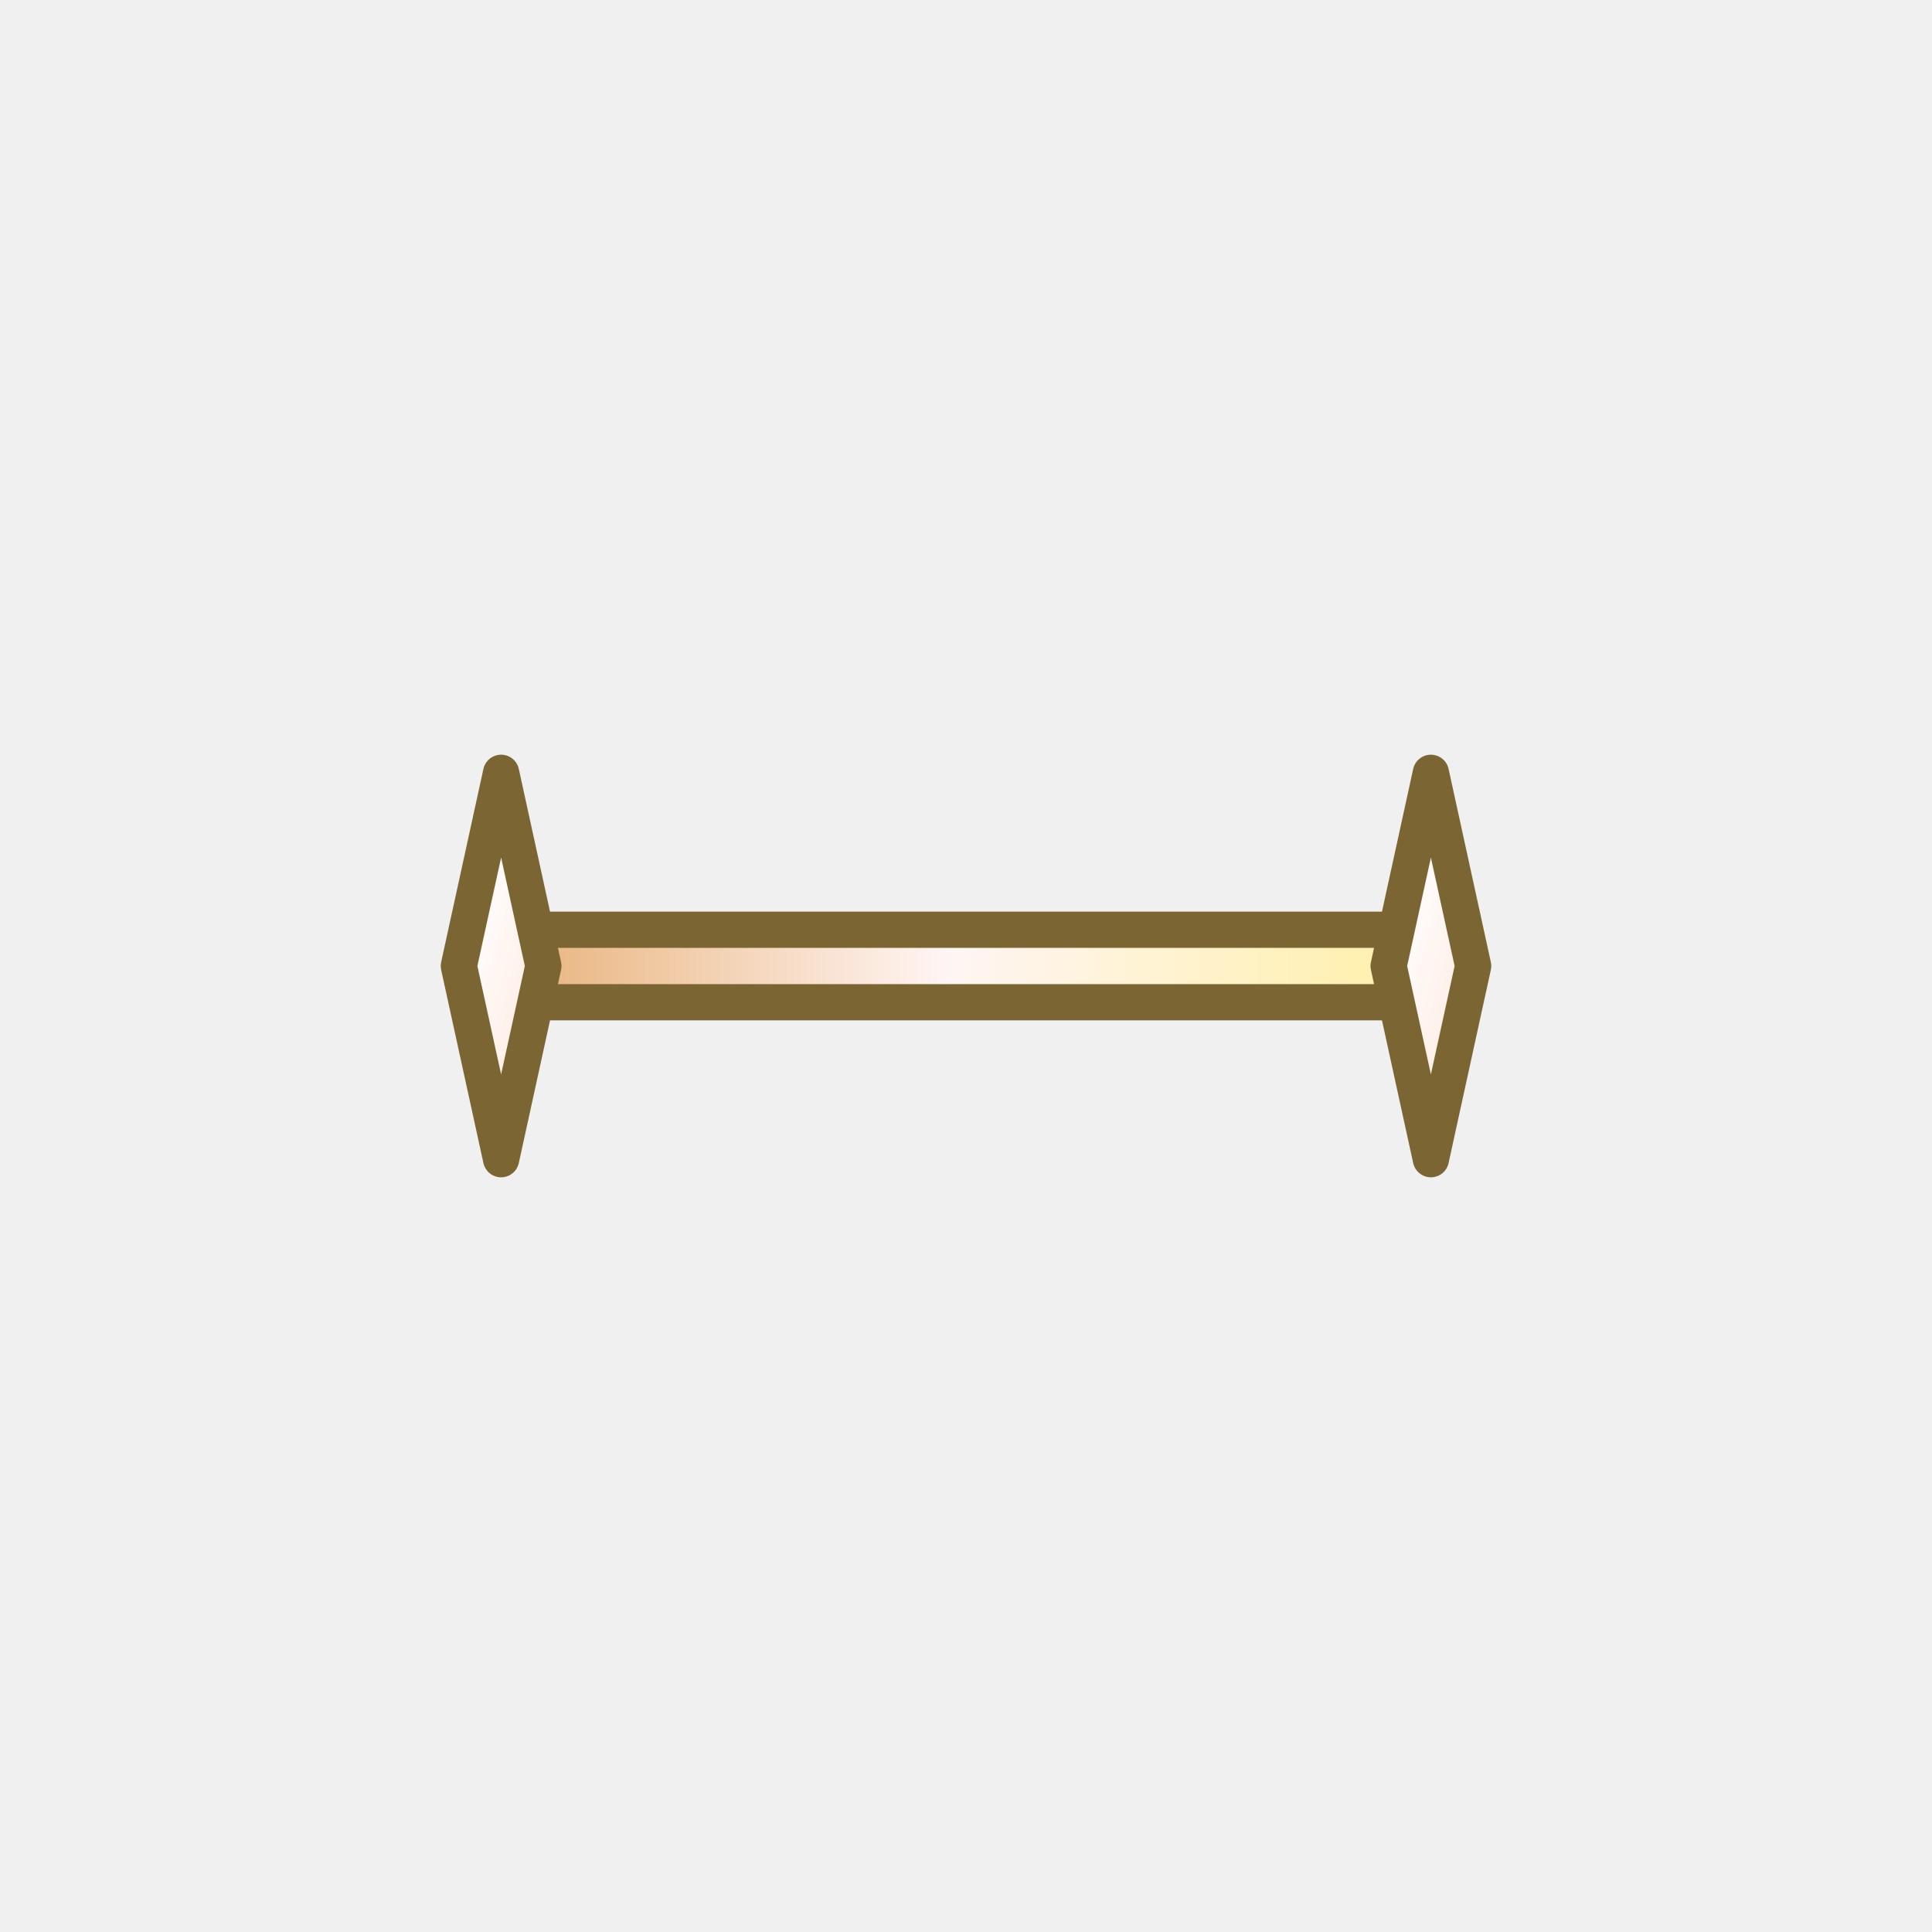
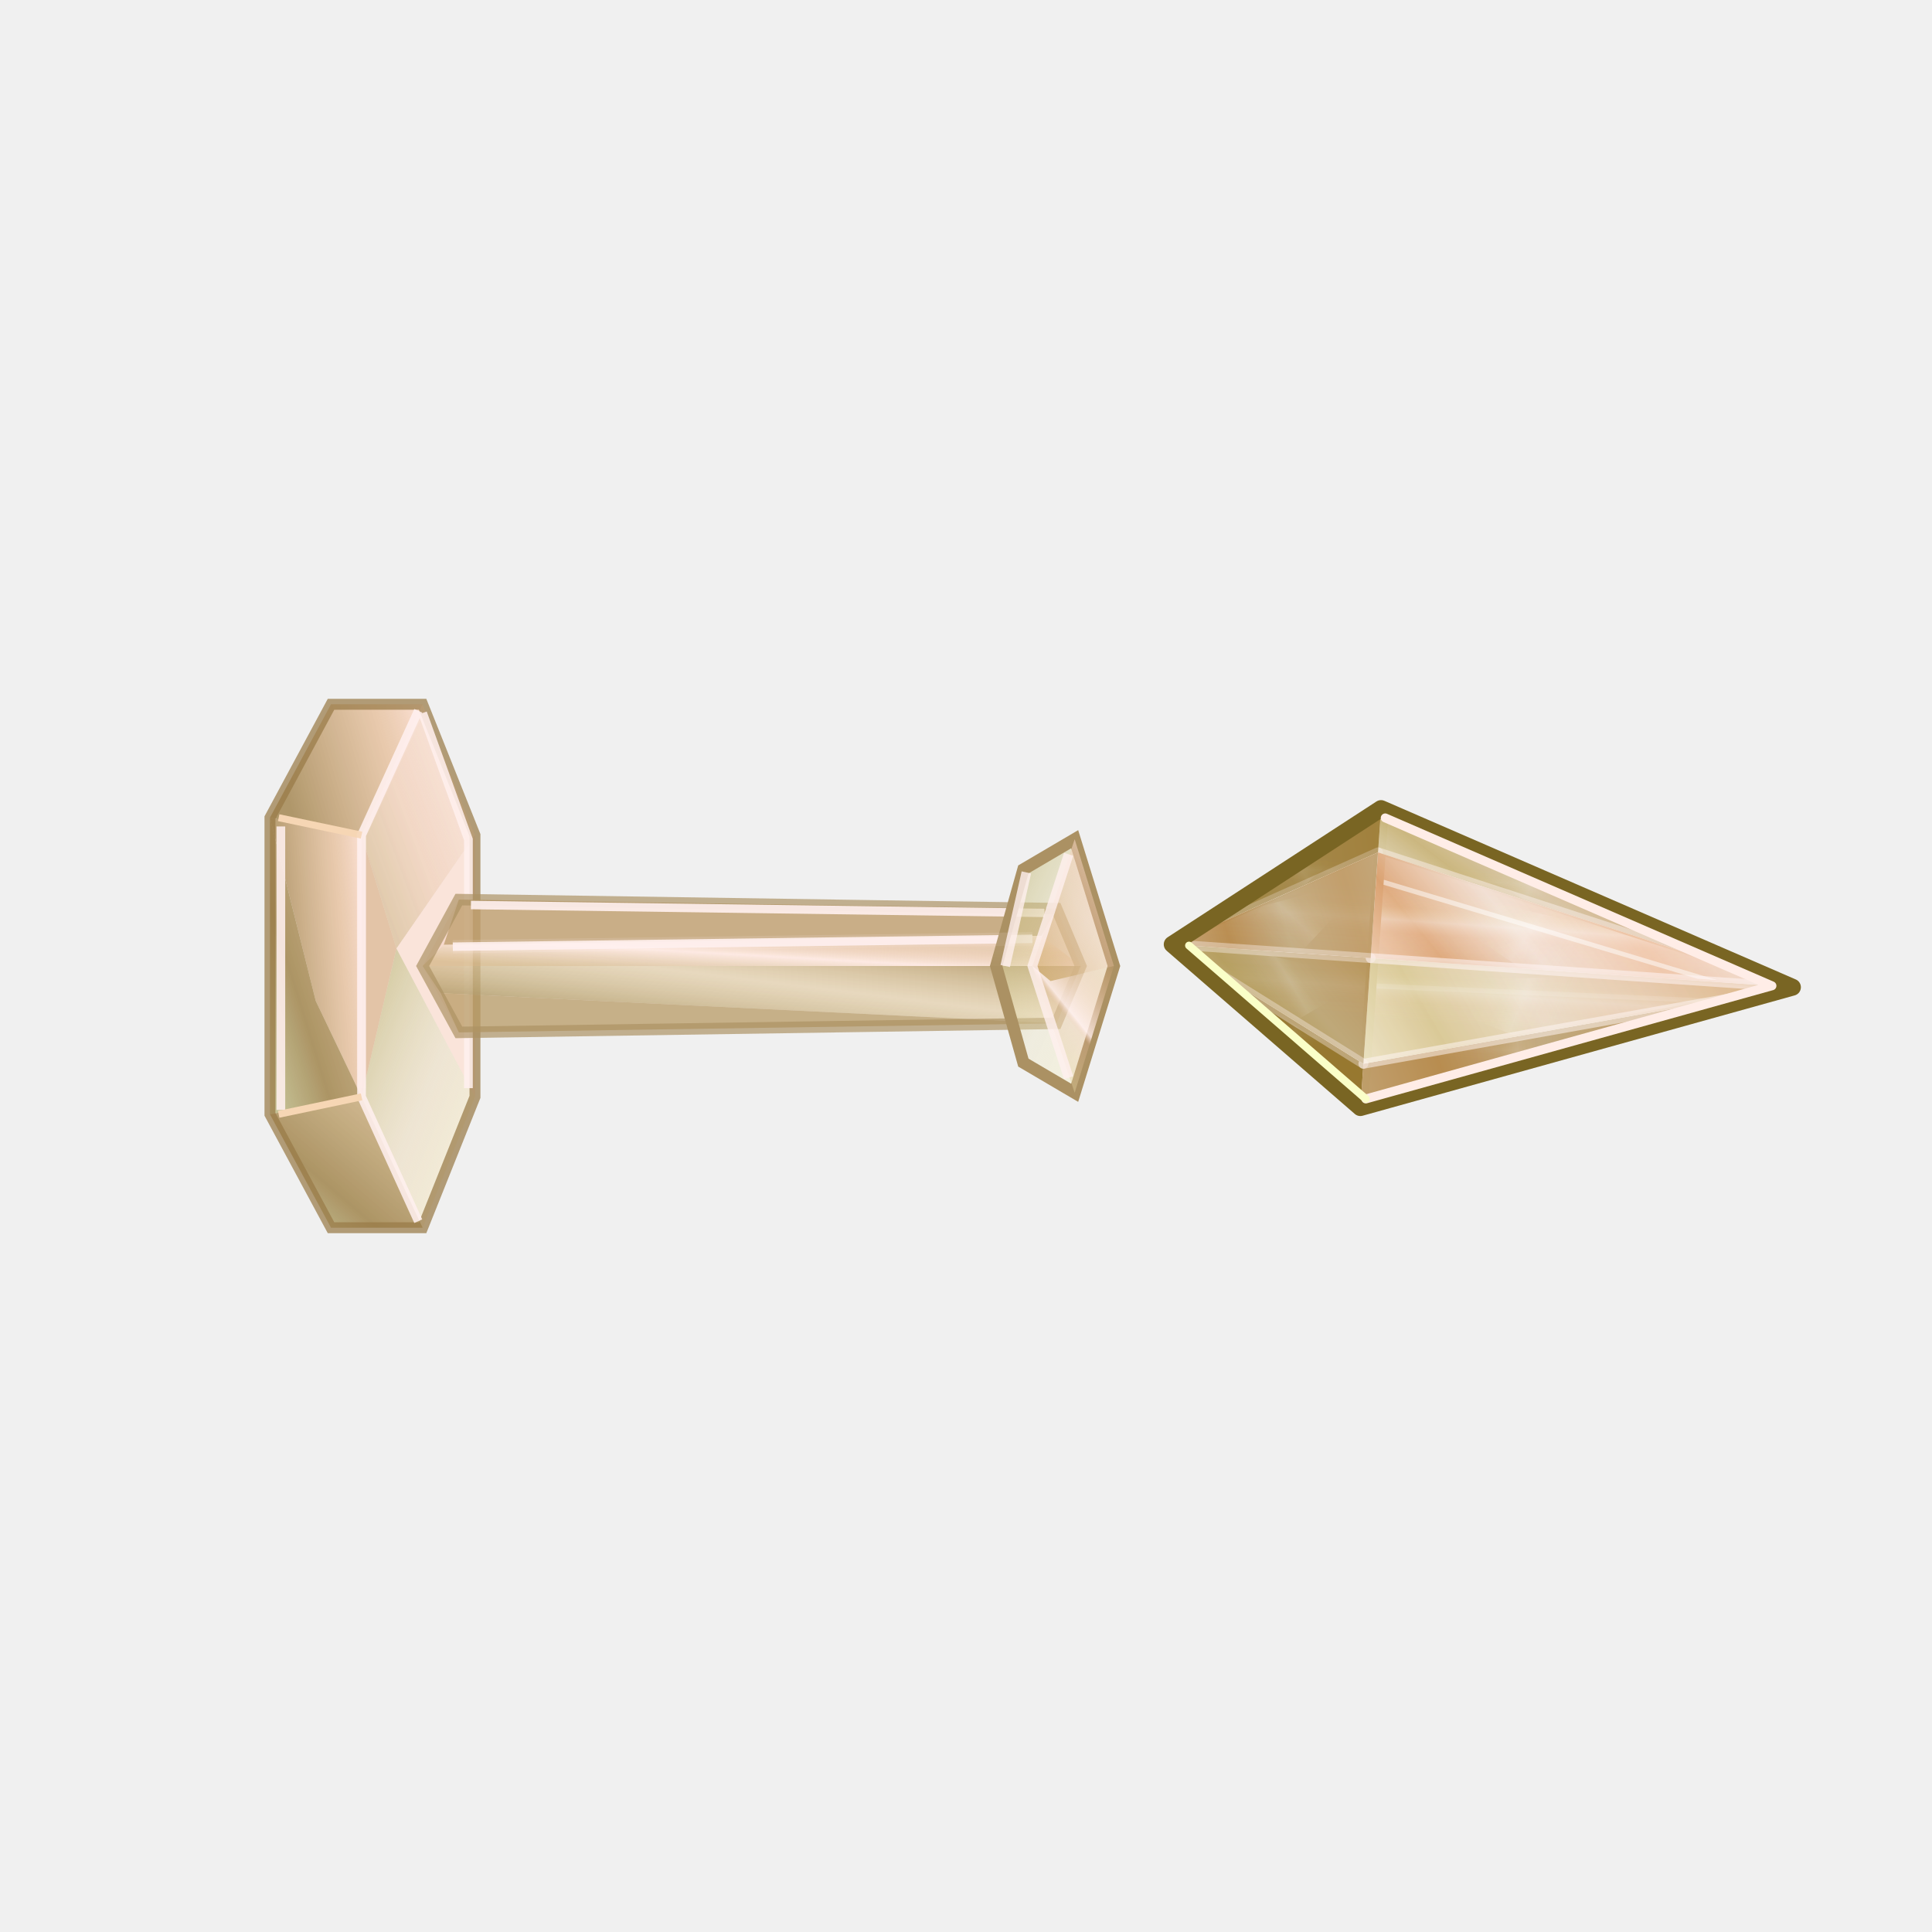
<svg xmlns="http://www.w3.org/2000/svg" width="32" height="32" viewBox="0 0 32 32">
-   <defs>
-     <linearGradient id="body" x1="0" y1="0" x2="1" y2="1">
-       <stop stop-color="#fff2e9" />
-       <stop offset=".55" stop-color="#facaa1" />
-       <stop offset="1" stop-color="#fffed8" />
-     </linearGradient>
-     <linearGradient id="crown" x1="0" y1="0" x2=".8" y2="1">
-       <stop stop-color="#ffe7b9" />
-       <stop offset=".40" stop-color="#fffaf9" />
-       <stop offset=".70" stop-color="#fff1ea" />
-       <stop offset="1" stop-color="#f2ab7d" />
-     </linearGradient>
-     <linearGradient id="left" x1="0" y1="0" x2="1" y2=".5">
-       <stop stop-color="#a67d32" />
-       <stop offset=".32" stop-color="#dc8e4e" />
-       <stop offset=".78" stop-color="#ffcdbb" />
-       <stop offset="1" stop-color="#ffebe9" />
-     </linearGradient>
-     <linearGradient id="right" x1="0" y1="0" x2=".7" y2="1">
-       <stop stop-color="#f0b772" />
-       <stop offset=".36" stop-color="#cba354" />
-       <stop offset=".7" stop-color="#ffeed4" />
-       <stop offset="1" stop-color="#f6ffed" />
-     </linearGradient>
-     <linearGradient id="foot" x1="0" y1="0" x2="1" y2="1">
-       <stop stop-color="#ffc4b1" />
-       <stop offset=".48" stop-color="#d98d51" />
-       <stop offset=".52" stop-color="#ffe1d8" />
-       <stop offset="1" stop-color="#eaeeb4" />
-     </linearGradient>
-     <linearGradient id="violet" x1="0" y1="0" x2="1" y2="1">
-       <stop stop-color="#ffdbcb" />
-       <stop offset=".5" stop-color="#e0e48e" />
-       <stop offset="1" stop-color="#f3ffd0" />
-     </linearGradient>
-     <linearGradient id="inner" x1="0" y1="0" x2="1" y2="0">
-       <stop stop-color="#a68834" stop-opacity=".7" />
-       <stop offset=".5" stop-color="#ffe8e0" stop-opacity=".25" />
-       <stop offset="1" stop-color="#fffbfb" stop-opacity=".8" />
-     </linearGradient>
-     <linearGradient id="refract" x1="0" y1="0" x2="1" y2="1">
-       <stop stop-color="#fff4f3" />
-       <stop offset=".46" stop-color="#ffddc2" stop-opacity=".7" />
-       <stop offset="1" stop-color="#ecf4ba" stop-opacity=".4" />
-     </linearGradient>
-     <linearGradient id="text" x1="0" y1="0" x2="1" y2="0">
-       <stop stop-color="#e7b076" />
-       <stop offset=".48" stop-color="#fff5f4" />
-       <stop offset="1" stop-color="#fff0a6" />
-     </linearGradient>
-     <radialGradient id="shadow">
-       <stop stop-color="#dbb157" stop-opacity=".25" />
-       <stop offset=".55" stop-color="#e2b46c" stop-opacity=".10" />
-       <stop offset="1" stop-color="#edcd8d" stop-opacity="0" />
-     </radialGradient>
-     <radialGradient id="halo">
-       <stop stop-color="#fffbbe" stop-opacity=".10" />
-       <stop offset=".6" stop-color="#ffcea7" stop-opacity=".07" />
-       <stop offset="1" stop-color="#ffead4" stop-opacity="0" />
-     </radialGradient>
-     <linearGradient id="edgeIce" x1="0" y1="0" x2="1" y2="1">
-       <stop offset="0.0" stop-color="#fff4ed" />
-       <stop offset="0.5" stop-color="#e2ac4e" />
-       <stop offset="1.0" stop-color="#ffebe9" />
-     </linearGradient>
-     <linearGradient id="edgeIndigo" x1="0" y1="0" x2="1" y2="1">
-       <stop offset="0.0" stop-color="#9b7217" />
-       <stop offset="0.5" stop-color="#ffcd83" />
-       <stop offset="1.0" stop-color="#c0c666" />
-     </linearGradient>
-     <linearGradient id="edgeLilac" x1="0" y1="0" x2="1" y2="1">
-       <stop offset="0.0" stop-color="#e6e092" />
-       <stop offset="0.5" stop-color="#f9fff5" />
-       <stop offset="1.0" stop-color="#caa047" />
-     </linearGradient>
-     <linearGradient id="edgeBlue" x1="0" y1="0" x2="1" y2="1">
-       <stop offset="0.0" stop-color="#94762d" />
-       <stop offset="0.5" stop-color="#ffb094" />
-       <stop offset="1.0" stop-color="#ca7a31" />
-     </linearGradient>
-     <linearGradient id="tableLight" x1="0" y1="0" x2="1" y2="1">
-       <stop offset="0.0" stop-color="#ffe9d0" />
-       <stop offset="0.5" stop-color="#ffffff" />
-       <stop offset="1.0" stop-color="#f7d2ac" />
-     </linearGradient>
-     <linearGradient id="tableBlue" x1="0" y1="0" x2="1" y2="1">
-       <stop offset="0.0" stop-color="#d59752" />
-       <stop offset="0.5" stop-color="#ffe6de" />
-       <stop offset="1.0" stop-color="#edb283" />
-     </linearGradient>
-     <linearGradient id="tableIce" x1="0" y1="0" x2="1" y2="1">
-       <stop offset="0.0" stop-color="#ffe0d8" />
-       <stop offset="0.5" stop-color="#ea8855" />
-       <stop offset="1.0" stop-color="#fff7f1" />
-     </linearGradient>
-     <linearGradient id="tableLilac" x1="0" y1="0" x2="1" y2="1">
-       <stop offset="0.0" stop-color="#d9c871" />
-       <stop offset="0.5" stop-color="#fffdd8" />
-       <stop offset="1.0" stop-color="#f9fff7" />
-     </linearGradient>
-     <linearGradient id="reflectedBlue" x1="0" y1="0" x2="1" y2="1">
-       <stop offset="0.0" stop-color="#ffeae8" />
-       <stop offset="0.5" stop-color="#cc7b40" />
-       <stop offset="1.0" stop-color="#ffcdbb" />
-     </linearGradient>
-     <linearGradient id="depthGlass" x1="0" y1="0" x2=".85" y2="1">
-       <stop stop-color="#ae9438" stop-opacity=".24" />
-       <stop offset=".4" stop-color="#efaf80" stop-opacity=".08" />
-       <stop offset=".72" stop-color="#d6cc71" stop-opacity=".27" />
-       <stop offset="1" stop-color="#f4ffd8" stop-opacity=".13" />
-     </linearGradient>
-     <linearGradient id="iceRefraction" x1="0" y1="0" x2="1" y2=".7">
-       <stop stop-color="#df9958" stop-opacity=".06" />
-       <stop offset=".35" stop-color="#ffb494" stop-opacity=".36" />
-       <stop offset=".53" stop-color="#fff4f3" stop-opacity=".72" />
-       <stop offset=".65" stop-color="#eb9765" stop-opacity=".22" />
-       <stop offset="1" stop-color="#ffd4b9" stop-opacity="0" />
-     </linearGradient>
-     <linearGradient id="violetRefraction" x1="0" y1="1" x2="1" y2="0">
-       <stop stop-color="#d5b462" stop-opacity="0" />
-       <stop offset=".35" stop-color="#e5efa6" stop-opacity=".31" />
-       <stop offset=".52" stop-color="#f5ffea" stop-opacity=".59" />
-       <stop offset=".7" stop-color="#f6b48f" stop-opacity=".18" />
-       <stop offset="1" stop-color="#ffdbb5" stop-opacity="0" />
-     </linearGradient>
-     <linearGradient id="clearIce" x1="0" y1="0" x2="1" y2="1">
-       <stop stop-color="#fff0ef" stop-opacity=".98" />
-       <stop offset=".28" stop-color="#facdb2" stop-opacity=".94" />
-       <stop offset=".55" stop-color="#ffede7" stop-opacity=".88" />
-       <stop offset=".78" stop-color="#e5a778" stop-opacity=".96" />
-       <stop offset="1" stop-color="#ffe2d1" stop-opacity=".98" />
-     </linearGradient>
-     <linearGradient id="clearLilac" x1="0" y1="0" x2="1" y2=".85">
-       <stop stop-color="#e6b988" stop-opacity=".98" />
-       <stop offset=".32" stop-color="#fadac5" stop-opacity=".94" />
-       <stop offset=".58" stop-color="#fff4e8" stop-opacity=".90" />
-       <stop offset=".82" stop-color="#e9dba9" stop-opacity=".96" />
-       <stop offset="1" stop-color="#fffbe3" stop-opacity=".98" />
-     </linearGradient>
-   </defs>
-   <polygon points="23.7,15.4 23.7,16.6 8.3,16.6 8.3,15.4" fill="url(#text)" stroke="#7b6533" stroke-width="0.6" stroke-linejoin="round" stroke-linecap="round" />
-   <polygon points="23.7,12.8 24.4,16 23.7,19.2 23,16" fill="url(#crown)" stroke="#7b6533" stroke-width="0.6" stroke-linejoin="round" stroke-linecap="round" />
-   <polygon points="8.3,12.8 9,16 8.3,19.2 7.6,16" fill="url(#crown)" stroke="#7b6533" stroke-width="0.6" stroke-linejoin="round" stroke-linecap="round" />
+   <g transform="rotate(90 16 16)">
+     <defs>
+       <linearGradient id="ice" x1="0" y1="0" x2="1" y2="1">
+         <stop stop-color="#ffede7" stop-opacity=".82" />
+         <stop offset=".45" stop-color="#efc2a6" stop-opacity=".38" />
+         <stop offset="1" stop-color="#cda463" stop-opacity=".64" />
+       </linearGradient>
+       <linearGradient id="lilac" x1="0" y1="1" x2="1" y2="0">
+         <stop stop-color="#b6ac68" stop-opacity=".7" />
+         <stop offset=".55" stop-color="#ede5bb" stop-opacity=".32" />
+         <stop offset="1" stop-color="#fffee7" stop-opacity=".72" />
+       </linearGradient>
+       <linearGradient id="refract" x1="0" y1="0" x2="1" y2=".8">
+         <stop stop-color="#e1ac7b" stop-opacity=".16" />
+         <stop offset=".48" stop-color="#ffeeec" stop-opacity=".82" />
+         <stop offset=".53" stop-color="#e9b99c" stop-opacity=".27" />
+         <stop offset="1" stop-color="#dfe0a1" stop-opacity=".48" />
+       </linearGradient>
+       <linearGradient id="tableLight" x1="0" y1="0" x2=".8" y2="1">
+         <stop stop-color="#ffeeec" stop-opacity=".9" />
+         <stop offset=".58" stop-color="#f4cfb6" stop-opacity=".62" />
+         <stop offset="1" stop-color="#d1b686" stop-opacity=".65" />
+       </linearGradient>
+       <linearGradient id="frontLight" x1="0" y1="0" x2=".25" y2="1">
+         <stop stop-color="#ffe2d7" stop-opacity=".88" />
+         <stop offset=".3" stop-color="#e5bc94" stop-opacity=".66" />
+         <stop offset="1" stop-color="#9e8149" stop-opacity=".78" />
+       </linearGradient>
+       <linearGradient id="rightShade" x1="0" y1="0" x2="1" y2="1">
+         <stop stop-color="#d5b784" stop-opacity=".7" />
+         <stop offset=".65" stop-color="#9b8046" stop-opacity=".8" />
+         <stop offset="1" stop-color="#b4b779" stop-opacity=".66" />
+       </linearGradient>
+       <linearGradient id="columnLight" x1="0" y1="0" x2=".8" y2="1">
+         <stop stop-color="#ffe0d2" stop-opacity=".84" />
+         <stop offset=".3" stop-color="#e0b78b" stop-opacity=".5" />
+         <stop offset=".62" stop-color="#ffebe4" stop-opacity=".9" />
+         <stop offset="1" stop-color="#d4b988" stop-opacity=".72" />
+       </linearGradient>
+       <linearGradient id="columnShade" x1="0" y1="0" x2=".7" y2="1">
+         <stop stop-color="#a88a53" stop-opacity=".78" />
+         <stop offset=".45" stop-color="#e0d0a3" stop-opacity=".5" />
+         <stop offset="1" stop-color="#9c854b" stop-opacity=".8" />
+       </linearGradient>
+     </defs>
+     <g transform="translate(16 25) scale(.7225) translate(-16 -25)">
+       <path d="M10 25 L13 23.8 L19 23.8 L22 25 L22 27.1 L19.4 28.5 L12.6 28.5 L10 27.1 Z" fill="#edc7ae" fill-opacity=".25" />
+       <path d="M10 25 L13 23.8 L15.6 25.6 L13 26.4 Z" fill="url(#tableLight)" />
+       <path d="M13 23.8 L19 23.8 L15.6 25.6 Z" fill="#ffe4d8" fill-opacity=".68" />
+       <path d="M19 23.8 L22 25 L19 26.4 L15.6 25.6 Z" fill="url(#lilac)" />
+       <path d="M13 26.4 L15.6 25.6 L19 26.4 Z" fill="#daad82" fill-opacity=".6" />
+       <path d="M10 25 L13 26.4 L12.6 28.5 L10 27.1 Z" fill="url(#frontLight)" />
+       <path d="M13 26.4 L19 26.4 L16.8 27.45 L12.6 28.5 Z" fill="url(#frontLight)" />
+       <path d="M19 26.4 L19.4 28.5 L12.6 28.5 L16.8 27.45 Z" fill="url(#rightShade)" />
+       <path d="M19 26.4 L22 25 L22 27.1 L19.4 28.5 Z" fill="url(#rightShade)" />
+       <path d="M10 25 L13 23.8 L19 23.8 L22 25 L22 27.1 L19.4 28.5 L12.6 28.5 L10 27.1 Z" fill="none" stroke="#997a47" stroke-opacity=".72" stroke-width=".25" />
+       <path d="M10.2 25 L13.1 23.95 L18.8 23.95 M10.15 25.1 L13 26.4 L19 26.4 L21.85 25.1 M12.8 28.25 L19.3 28.25" fill="none" stroke="#fff0ef" stroke-opacity=".87" stroke-width=".2" />
+       <path d="M13 26.4 L12.6 28.3 M19 26.4 L19.4 28.3" fill="none" stroke="#f6d6b4" stroke-width=".16" />
+     </g>
+     <path d="M15.05 14.5 L16 14.1 L16.95 14.5 L17.1 24.4 L16 25 L14.9 24.4 Z" fill="#efc7b0" fill-opacity=".35" />
+     <path d="M15.05 14.5 L15.5 14.75 L15.65 24.65 L14.9 24.4 Z" fill="#b99964" fill-opacity=".7" />
+     <path d="M15.5 14.75 L16 14.1 L16 25 L15.65 24.65 Z" fill="url(#columnLight)" />
+     <path d="M16 14.1 L16.95 14.5 L16.45 24.7 L16 25 Z" fill="url(#columnShade)" />
+     <path d="M16.95 14.5 L17.1 24.4 L16.45 24.7 Z" fill="#ad9156" fill-opacity=".62" />
+     <path d="M15.05 14.5 L16 14.1 L16.95 14.5 L17.1 24.4 L16 25 L14.9 24.4 Z" fill="none" stroke="#ac9263" stroke-opacity=".68" stroke-width=".19" />
+     <path d="M15.12 14.7 L14.99 24.2 M15.55 14.9 L15.68 24.5" fill="none" stroke="#fff1f0" stroke-opacity=".9" stroke-width=".14" />
+     <path d="M13.9 14.2 L16 13.55 L18.1 14.2 L17.6 15.05 L16 15.5 L14.4 15.05 Z" fill="url(#lilac)" stroke="#ab9163" stroke-width=".2" />
+     <path d="M13.9 14.2 L16 13.55 L16.25 14.6 L16 14.9 Z" fill="url(#ice)" />
+     <path d="M16 13.55 L18.1 14.2 L16 14.9 L16.25 14.6 Z" fill="url(#refract)" />
+     <path d="M14.15 14.3 L16 14.9 L17.85 14.3 M14.45 15 L16 15.35" fill="none" stroke="#fff0ef" stroke-opacity=".8" stroke-width=".16" />
+     <defs>
+       <linearGradient id="surfaceReflection" x1="0" y1="0" x2=".8" y2="1">
+         <stop stop-color="#fff1f0" stop-opacity=".8" />
+         <stop offset=".55" stop-color="#ffdec8" stop-opacity=".18" />
+         <stop offset="1" stop-color="#efe4b4" stop-opacity="0" />
+       </linearGradient>
+     </defs>
+     <g opacity="0.131">
+       <path d="M15.5 14.75 L16 14.1 L16 25 L15.65 24.65 Z" fill="url(#surfaceReflection)" />
+       <path d="M15.55 14.9 L15.68 24.5" fill="none" stroke="#fff0ef" stroke-width=".22" />
+       <g transform="translate(16 25) scale(.7225) translate(-16 -25)">
+         <path d="M10 25 L13 23.8 L15.6 25.6 L13 26.4 Z" fill="url(#surfaceReflection)" />
+         <path d="M10.2 25.1 L13 26.4 L18.8 26.4" fill="none" stroke="#fff0ef" stroke-width=".22" />
+       </g>
+     </g>
+     <g transform="translate(0 -0) rotate(3.9525 16 7.4) translate(16 2.3) rotate(24.624) scale(.39) translate(-6 -3)">
+       <defs>
+         <linearGradient id="text_body" x1="0" y1="0" x2="1" y2="1">
+           <stop stop-color="#fff2e9" />
+           <stop offset=".55" stop-color="#facaa1" />
+           <stop offset="1" stop-color="#fffed8" />
+         </linearGradient>
+         <linearGradient id="text_crown" x1="0" y1="0" x2=".8" y2="1">
+           <stop stop-color="#ffe7b9" />
+           <stop offset=".40" stop-color="#fffaf9" />
+           <stop offset=".70" stop-color="#fff1ea" />
+           <stop offset="1" stop-color="#f2ab7d" />
+         </linearGradient>
+         <linearGradient id="text_left" x1="0" y1="0" x2="1" y2=".5">
+           <stop stop-color="#a67d32" />
+           <stop offset=".32" stop-color="#dc8e4e" />
+           <stop offset=".78" stop-color="#ffcdbb" />
+           <stop offset="1" stop-color="#ffebe9" />
+         </linearGradient>
+         <linearGradient id="text_right" x1="0" y1="0" x2=".7" y2="1">
+           <stop stop-color="#f0b772" />
+           <stop offset=".36" stop-color="#cba354" />
+           <stop offset=".7" stop-color="#ffeed4" />
+           <stop offset="1" stop-color="#f6ffed" />
+         </linearGradient>
+         <linearGradient id="text_foot" x1="0" y1="0" x2="1" y2="1">
+           <stop stop-color="#ffc4b1" />
+           <stop offset=".48" stop-color="#d98d51" />
+           <stop offset=".52" stop-color="#ffe1d8" />
+           <stop offset="1" stop-color="#eaeeb4" />
+         </linearGradient>
+         <linearGradient id="text_violet" x1="0" y1="0" x2="1" y2="1">
+           <stop stop-color="#ffdbcb" />
+           <stop offset=".5" stop-color="#e0e48e" />
+           <stop offset="1" stop-color="#f3ffd0" />
+         </linearGradient>
+         <linearGradient id="text_inner" x1="0" y1="0" x2="1" y2="0">
+           <stop stop-color="#a68834" stop-opacity=".7" />
+           <stop offset=".5" stop-color="#ffe8e0" stop-opacity=".25" />
+           <stop offset="1" stop-color="#fffbfb" stop-opacity=".8" />
+         </linearGradient>
+         <linearGradient id="text_refract" x1="0" y1="0" x2="1" y2="1">
+           <stop stop-color="#fff4f3" />
+           <stop offset=".46" stop-color="#ffddc2" stop-opacity=".7" />
+           <stop offset="1" stop-color="#ecf4ba" stop-opacity=".4" />
+         </linearGradient>
+         <linearGradient id="text_text" x1="0" y1="0" x2="1" y2="0">
+           <stop stop-color="#e7b076" />
+           <stop offset=".48" stop-color="#fff5f4" />
+           <stop offset="1" stop-color="#fff0a6" />
+         </linearGradient>
+         <radialGradient id="text_shadow">
+           <stop stop-color="#dbb157" stop-opacity=".25" />
+           <stop offset=".55" stop-color="#e2b46c" stop-opacity=".10" />
+           <stop offset="1" stop-color="#edcd8d" stop-opacity="0" />
+         </radialGradient>
+         <radialGradient id="text_halo">
+           <stop stop-color="#fffbbe" stop-opacity=".10" />
+           <stop offset=".6" stop-color="#ffcea7" stop-opacity=".07" />
+           <stop offset="1" stop-color="#ffead4" stop-opacity="0" />
+         </radialGradient>
+         <linearGradient id="text_edgeIce" x1="0" y1="0" x2="1" y2="1">
+           <stop offset="0.0" stop-color="#fff4ed" />
+           <stop offset="0.5" stop-color="#e2ac4e" />
+           <stop offset="1.0" stop-color="#ffebe9" />
+         </linearGradient>
+         <linearGradient id="text_edgeIndigo" x1="0" y1="0" x2="1" y2="1">
+           <stop offset="0.0" stop-color="#9b7217" />
+           <stop offset="0.5" stop-color="#ffcd83" />
+           <stop offset="1.0" stop-color="#c0c666" />
+         </linearGradient>
+         <linearGradient id="text_edgeLilac" x1="0" y1="0" x2="1" y2="1">
+           <stop offset="0.0" stop-color="#e6e092" />
+           <stop offset="0.5" stop-color="#f9fff5" />
+           <stop offset="1.0" stop-color="#caa047" />
+         </linearGradient>
+         <linearGradient id="text_edgeBlue" x1="0" y1="0" x2="1" y2="1">
+           <stop offset="0.0" stop-color="#94762d" />
+           <stop offset="0.5" stop-color="#ffb094" />
+           <stop offset="1.0" stop-color="#ca7a31" />
+         </linearGradient>
+         <linearGradient id="text_tableLight" x1="0" y1="0" x2="1" y2="1">
+           <stop offset="0.0" stop-color="#ffe9d0" />
+           <stop offset="0.5" stop-color="#ffffff" />
+           <stop offset="1.0" stop-color="#f7d2ac" />
+         </linearGradient>
+         <linearGradient id="text_tableBlue" x1="0" y1="0" x2="1" y2="1">
+           <stop offset="0.0" stop-color="#d59752" />
+           <stop offset="0.5" stop-color="#ffe6de" />
+           <stop offset="1.0" stop-color="#edb283" />
+         </linearGradient>
+         <linearGradient id="text_tableIce" x1="0" y1="0" x2="1" y2="1">
+           <stop offset="0.0" stop-color="#ffe0d8" />
+           <stop offset="0.5" stop-color="#ea8855" />
+           <stop offset="1.0" stop-color="#fff7f1" />
+         </linearGradient>
+         <linearGradient id="text_tableLilac" x1="0" y1="0" x2="1" y2="1">
+           <stop offset="0.0" stop-color="#d9c871" />
+           <stop offset="0.5" stop-color="#fffdd8" />
+           <stop offset="1.0" stop-color="#f9fff7" />
+         </linearGradient>
+         <linearGradient id="text_reflectedBlue" x1="0" y1="0" x2="1" y2="1">
+           <stop offset="0.0" stop-color="#ffeae8" />
+           <stop offset="0.5" stop-color="#cc7b40" />
+           <stop offset="1.0" stop-color="#ffcdbb" />
+         </linearGradient>
+         <linearGradient id="text_depthGlass" x1="0" y1="0" x2=".85" y2="1">
+           <stop stop-color="#ae9438" stop-opacity=".24" />
+           <stop offset=".4" stop-color="#efaf80" stop-opacity=".08" />
+           <stop offset=".72" stop-color="#d6cc71" stop-opacity=".27" />
+           <stop offset="1" stop-color="#f4ffd8" stop-opacity=".13" />
+         </linearGradient>
+         <linearGradient id="text_iceRefraction" x1="0" y1="0" x2="1" y2=".7">
+           <stop stop-color="#df9958" stop-opacity=".06" />
+           <stop offset=".35" stop-color="#ffb494" stop-opacity=".36" />
+           <stop offset=".53" stop-color="#fff4f3" stop-opacity=".72" />
+           <stop offset=".65" stop-color="#eb9765" stop-opacity=".22" />
+           <stop offset="1" stop-color="#ffd4b9" stop-opacity="0" />
+         </linearGradient>
+         <linearGradient id="text_violetRefraction" x1="0" y1="1" x2="1" y2="0">
+           <stop stop-color="#d5b462" stop-opacity="0" />
+           <stop offset=".35" stop-color="#e5efa6" stop-opacity=".31" />
+           <stop offset=".52" stop-color="#f5ffea" stop-opacity=".59" />
+           <stop offset=".7" stop-color="#f6b48f" stop-opacity=".18" />
+           <stop offset="1" stop-color="#ffdbb5" stop-opacity="0" />
+         </linearGradient>
+         <linearGradient id="text_clearIce" x1="0" y1="0" x2="1" y2="1">
+           <stop stop-color="#fff0ef" stop-opacity=".98" />
+           <stop offset=".28" stop-color="#facdb2" stop-opacity=".94" />
+           <stop offset=".55" stop-color="#ffede7" stop-opacity=".88" />
+           <stop offset=".78" stop-color="#e5a778" stop-opacity=".96" />
+           <stop offset="1" stop-color="#ffe2d1" stop-opacity=".98" />
+         </linearGradient>
+         <linearGradient id="text_clearLilac" x1="0" y1="0" x2="1" y2=".85">
+           <stop stop-color="#e6b988" stop-opacity=".98" />
+           <stop offset=".32" stop-color="#fadac5" stop-opacity=".94" />
+           <stop offset=".58" stop-color="#fff4e8" stop-opacity=".90" />
+           <stop offset=".82" stop-color="#e9dba9" stop-opacity=".96" />
+           <stop offset="1" stop-color="#fffbe3" stop-opacity=".98" />
+         </linearGradient>
+       </defs>
+       <polygon points="6,3 19.265,16.669 17.57,17.445" fill="url(#text_clearIce)" stroke="none" stroke-width="0.7" stroke-linejoin="round" stroke-linecap="round" />
+       <polygon points="6,3 19.265,16.669 17.57,17.445" fill="#917328" fill-opacity="0.561" stroke="none" stroke-width="0" stroke-linejoin="round" stroke-linecap="round" />
+       <polygon points="6.455,3.515 18.991,16.432 17.389,17.166" fill="#fff0ef" fill-opacity="0.024" stroke="none" stroke-width="0.7" stroke-linejoin="round" stroke-linecap="round" />
+       <defs>
+         <linearGradient id="text_sheen3" gradientUnits="userSpaceOnUse" x1="13.019" y1="10.249" x2="15.038" y2="13.569">
+           <stop stop-color="#ffebe4" stop-opacity="0" />
+           <stop offset=".3" stop-color="#ffe3d6" stop-opacity="0.038" />
+           <stop offset=".5" stop-color="#ffffff" stop-opacity="0.127" />
+           <stop offset=".7" stop-color="#f9ffdc" stop-opacity="0.032" />
+           <stop offset="1" stop-color="#f9ffdc" stop-opacity="0" />
+         </linearGradient>
+       </defs>
+       <polygon points="10.216,7.391 14.603,11.911 17.71,17.019 11.048,9.249" fill="url(#text_sheen3)" />
+       <defs>
+         <linearGradient id="text_sheen4" gradientUnits="userSpaceOnUse" x1="14.567" y1="11.928" x2="13.526" y2="12.405">
+           <stop stop-color="#ffebe4" stop-opacity="0" />
+           <stop offset=".3" stop-color="#ffe3d6" stop-opacity="0.015" />
+           <stop offset=".5" stop-color="#ffffff" stop-opacity="0.048" />
+           <stop offset=".7" stop-color="#f9ffdc" stop-opacity="0.012" />
+           <stop offset="1" stop-color="#f9ffdc" stop-opacity="0" />
+         </linearGradient>
+       </defs>
+       <polygon points="6.455,3.515 18.991,16.432 17.389,17.166" fill="url(#text_sheen4)" />
+       <polyline points="6,3 19.265,16.669" fill="none" stroke="#fff5f4" stroke-opacity="0.372" stroke-width="0.42" stroke-linejoin="round" stroke-linecap="round" />
+       <polyline points="11.473,8.686 14.482,11.786" fill="none" stroke="#ffc39b" stroke-opacity="0" stroke-width="0.8" stroke-linejoin="round" stroke-linecap="round" />
+       <polyline points="11.473,8.686 14.482,11.786" fill="none" stroke="#ffffff" stroke-opacity="0" stroke-width="0.29" stroke-linejoin="round" stroke-linecap="round" />
+       <polygon points="17,27 19.265,16.669 17.57,17.445" fill="url(#text_clearIce)" stroke="none" stroke-width="0.7" stroke-linejoin="round" stroke-linecap="round" />
+       <polygon points="17,27 19.265,16.669 17.57,17.445" fill="#917328" fill-opacity="0.949" stroke="none" stroke-width="0" stroke-linejoin="round" stroke-linecap="round" />
+       <polygon points="17.052,26.635 19.192,16.872 17.591,17.606" fill="#fff0ef" fill-opacity="0" stroke="none" stroke-width="0.7" stroke-linejoin="round" stroke-linecap="round" />
+       <defs>
+         <linearGradient id="text_sheen11" gradientUnits="userSpaceOnUse" x1="18.189" y1="21.53" x2="17.844" y2="19.69">
+           <stop stop-color="#ffebe4" stop-opacity="0" />
+           <stop offset=".3" stop-color="#ffe3d6" stop-opacity="0.025" />
+           <stop offset=".5" stop-color="#ffffff" stop-opacity="0.082" />
+           <stop offset=".7" stop-color="#f9ffdc" stop-opacity="0.021" />
+           <stop offset="1" stop-color="#f9ffdc" stop-opacity="0" />
+         </linearGradient>
+       </defs>
+       <polygon points="17.694,23.706 18.443,20.289 17.911,17.459 17.278,22.843" fill="url(#text_sheen11)" />
+       <defs>
+         <linearGradient id="text_sheen12" gradientUnits="userSpaceOnUse" x1="18.407" y1="20.306" x2="17.366" y2="20.783">
+           <stop stop-color="#ffebe4" stop-opacity="0" />
+           <stop offset=".3" stop-color="#ffe3d6" stop-opacity="0.014" />
+           <stop offset=".5" stop-color="#ffffff" stop-opacity="0.048" />
+           <stop offset=".7" stop-color="#f9ffdc" stop-opacity="0.012" />
+           <stop offset="1" stop-color="#f9ffdc" stop-opacity="0" />
+         </linearGradient>
+       </defs>
+       <polygon points="17.052,26.635 19.192,16.872 17.591,17.606" fill="url(#text_sheen12)" />
+       <polyline points="17,27 19.265,16.669" fill="none" stroke="#fff5f4" stroke-opacity="0.188" stroke-width="0.42" stroke-linejoin="round" stroke-linecap="round" />
+       <polyline points="17.909,22.727 18.422,20.384" fill="none" stroke="#ffc39b" stroke-opacity="0" stroke-width="0.8" stroke-linejoin="round" stroke-linecap="round" />
+       <polyline points="17.909,22.727 18.422,20.384" fill="none" stroke="#ffffff" stroke-opacity="0" stroke-width="0.29" stroke-linejoin="round" stroke-linecap="round" />
+       <polygon points="6,3 9.389,21.195 7.695,21.971" fill="url(#text_clearLilac)" stroke="none" stroke-width="0.7" stroke-linejoin="round" stroke-linecap="round" />
+       <polygon points="6,3 9.389,21.195 7.695,21.971" fill="#917328" fill-opacity="0.372" stroke="none" stroke-width="0" stroke-linejoin="round" stroke-linecap="round" />
+       <polygon points="6.093,3.681 9.296,20.875 7.695,21.609" fill="#fff0ef" fill-opacity="0.051" stroke="none" stroke-width="0.7" stroke-linejoin="round" stroke-linecap="round" />
+       <defs>
+         <linearGradient id="text_sheen19" gradientUnits="userSpaceOnUse" x1="7.785" y1="12.648" x2="7.681" y2="16.941">
+           <stop stop-color="#ffebe4" stop-opacity="0" />
+           <stop offset=".3" stop-color="#ffe3d6" stop-opacity="0.044" />
+           <stop offset=".5" stop-color="#ffffff" stop-opacity="0.148" />
+           <stop offset=".7" stop-color="#f9ffdc" stop-opacity="0.037" />
+           <stop offset="1" stop-color="#f9ffdc" stop-opacity="0" />
+         </linearGradient>
+       </defs>
+       <polygon points="7.054,8.84 8.175,14.857 8.015,21.462 6.766,11.211" fill="url(#text_sheen19)" />
+       <defs>
+         <linearGradient id="text_sheen20" gradientUnits="userSpaceOnUse" x1="8.139" y1="14.874" x2="7.098" y2="15.351">
+           <stop stop-color="#ffebe4" stop-opacity="0" />
+           <stop offset=".3" stop-color="#ffe3d6" stop-opacity="0.018" />
+           <stop offset=".5" stop-color="#ffffff" stop-opacity="0.06" />
+           <stop offset=".7" stop-color="#f9ffdc" stop-opacity="0.015" />
+           <stop offset="1" stop-color="#f9ffdc" stop-opacity="0" />
+         </linearGradient>
+       </defs>
+       <polygon points="6.093,3.681 9.296,20.875 7.695,21.609" fill="url(#text_sheen20)" />
+       <polyline points="6,3 9.389,21.195" fill="none" stroke="#fff5f4" stroke-opacity="0.459" stroke-width="0.42" stroke-linejoin="round" stroke-linecap="round" />
+       <polyline points="7.375,10.565 8.144,14.691" fill="none" stroke="#ffc39b" stroke-opacity="0" stroke-width="0.8" stroke-linejoin="round" stroke-linecap="round" />
+       <polyline points="7.375,10.565 8.144,14.691" fill="none" stroke="#ffffff" stroke-opacity="0" stroke-width="0.29" stroke-linejoin="round" stroke-linecap="round" />
+       <polygon points="17,27 9.389,21.195 7.695,21.971" fill="url(#text_clearLilac)" stroke="none" stroke-width="0.7" stroke-linejoin="round" stroke-linecap="round" />
+       <polygon points="17,27 9.389,21.195 7.695,21.971" fill="#917328" fill-opacity="0.824" stroke="none" stroke-width="0" stroke-linejoin="round" stroke-linecap="round" />
+       <polygon points="16.69,26.801 9.498,21.316 7.897,22.049" fill="#fff0ef" fill-opacity="0.004" stroke="none" stroke-width="0.7" stroke-linejoin="round" stroke-linecap="round" />
+       <defs>
+         <linearGradient id="text_sheen27" gradientUnits="userSpaceOnUse" x1="12.956" y1="23.928" x2="10.487" y2="23.062">
+           <stop stop-color="#ffebe4" stop-opacity="0" />
+           <stop offset=".3" stop-color="#ffe3d6" stop-opacity="0.029" />
+           <stop offset=".5" stop-color="#ffffff" stop-opacity="0.098" />
+           <stop offset=".7" stop-color="#f9ffdc" stop-opacity="0.024" />
+           <stop offset="1" stop-color="#f9ffdc" stop-opacity="0" />
+         </linearGradient>
+       </defs>
+       <polygon points="14.532,25.156 12.015,23.235 8.217,21.902 12.997,24.805" fill="url(#text_sheen27)" />
+       <defs>
+         <linearGradient id="text_sheen28" gradientUnits="userSpaceOnUse" x1="11.979" y1="23.252" x2="10.938" y2="23.729">
+           <stop stop-color="#ffebe4" stop-opacity="0" />
+           <stop offset=".3" stop-color="#ffe3d6" stop-opacity="0.014" />
+           <stop offset=".5" stop-color="#ffffff" stop-opacity="0.048" />
+           <stop offset=".7" stop-color="#f9ffdc" stop-opacity="0.012" />
+           <stop offset="1" stop-color="#f9ffdc" stop-opacity="0" />
+         </linearGradient>
+       </defs>
+       <polygon points="16.69,26.801 9.498,21.316 7.897,22.049" fill="url(#text_sheen28)" />
+       <polyline points="17,27 9.389,21.195" fill="none" stroke="#fff5f4" stroke-opacity="0.247" stroke-width="0.42" stroke-linejoin="round" stroke-linecap="round" />
+       <polyline points="13.811,24.605 12.085,23.289" fill="none" stroke="#ffc39b" stroke-opacity="0" stroke-width="0.8" stroke-linejoin="round" stroke-linecap="round" />
+       <polyline points="13.811,24.605 12.085,23.289" fill="none" stroke="#ffffff" stroke-opacity="0" stroke-width="0.29" stroke-linejoin="round" stroke-linecap="round" />
+       <polygon points="6,3 17.57,17.445 13.48,19.32" fill="url(#text_clearLilac)" stroke="none" stroke-width="0.7" stroke-linejoin="round" stroke-linecap="round" />
+       <polygon points="6,3 17.57,17.445 13.48,19.32" fill="#917328" fill-opacity="0.196" stroke="none" stroke-width="0" stroke-linejoin="round" stroke-linecap="round" />
+       <polygon points="6.349,3.564 17.283,17.215 13.418,18.986" fill="#fff0ef" fill-opacity="0.086" stroke="none" stroke-width="0.7" stroke-linejoin="round" stroke-linecap="round" />
+       <defs>
+         <linearGradient id="text_sheen35" gradientUnits="userSpaceOnUse" x1="12.116" y1="10.756" x2="12.593" y2="14.782">
+           <stop stop-color="#ffebe4" stop-opacity="0" />
+           <stop offset=".3" stop-color="#ffe3d6" stop-opacity="0.043" />
+           <stop offset=".5" stop-color="#ffffff" stop-opacity="0.143" />
+           <stop offset=".7" stop-color="#f9ffdc" stop-opacity="0.036" />
+           <stop offset="1" stop-color="#f9ffdc" stop-opacity="0" />
+         </linearGradient>
+       </defs>
+       <polygon points="9.63,7.659 13.456,12.437 14.191,18.632 9.318,10.041" fill="url(#text_sheen35)" />
+       <defs>
+         <linearGradient id="text_sheen36" gradientUnits="userSpaceOnUse" x1="13.248" y1="12.533" x2="10.735" y2="13.684">
+           <stop stop-color="#ffebe4" stop-opacity="0" />
+           <stop offset=".3" stop-color="#ffe3d6" stop-opacity="0.058" />
+           <stop offset=".5" stop-color="#ffffff" stop-opacity="0.195" />
+           <stop offset=".7" stop-color="#f9ffdc" stop-opacity="0.049" />
+           <stop offset="1" stop-color="#f9ffdc" stop-opacity="0" />
+         </linearGradient>
+       </defs>
+       <polygon points="6.349,3.564 17.283,17.215 13.418,18.986" fill="url(#text_sheen36)" />
+       <polygon points="7.989,5.612 8.536,6.294 14.5,18.49 14.307,18.579" fill="#ffffff" fill-opacity="0.122" stroke="none" stroke-width="0.7" stroke-linejoin="round" stroke-linecap="round" />
+       <polyline points="6,3 17.57,17.445" fill="none" stroke="#fff5f4" stroke-opacity="0.533" stroke-width="0.42" stroke-linejoin="round" stroke-linecap="round" />
+       <polyline points="11.179,9.594 13.803,12.87" fill="none" stroke="#ffc39b" stroke-opacity="0" stroke-width="0.8" stroke-linejoin="round" stroke-linecap="round" />
+       <polyline points="11.179,9.594 13.803,12.87" fill="none" stroke="#ffffff" stroke-opacity="0" stroke-width="0.29" stroke-linejoin="round" stroke-linecap="round" />
+       <polygon points="17,27 17.57,17.445 13.48,19.32" fill="url(#text_clearLilac)" stroke="none" stroke-width="0.7" stroke-linejoin="round" stroke-linecap="round" />
+       <polygon points="17,27 17.57,17.445 13.48,19.32" fill="#917328" fill-opacity="0.588" stroke="none" stroke-width="0" stroke-linejoin="round" stroke-linecap="round" />
+       <polygon points="16.946,26.684 17.485,17.655 13.62,19.426" fill="#fff0ef" fill-opacity="0.02" stroke="none" stroke-width="0.7" stroke-linejoin="round" stroke-linecap="round" />
+       <defs>
+         <linearGradient id="text_sheen44" gradientUnits="userSpaceOnUse" x1="17.235" y1="21.924" x2="15.347" y2="20.791">
+           <stop stop-color="#ffebe4" stop-opacity="0" />
+           <stop offset=".3" stop-color="#ffe3d6" stop-opacity="0.034" />
+           <stop offset=".5" stop-color="#ffffff" stop-opacity="0.112" />
+           <stop offset=".7" stop-color="#f9ffdc" stop-opacity="0.028" />
+           <stop offset="1" stop-color="#f9ffdc" stop-opacity="0" />
+         </linearGradient>
+       </defs>
+       <polygon points="17.108,23.975 17.296,20.815 14.393,19.072 15.549,23.636" fill="url(#text_sheen44)" />
+       <defs>
+         <linearGradient id="text_sheen45" gradientUnits="userSpaceOnUse" x1="17.088" y1="20.911" x2="14.575" y2="22.062">
+           <stop stop-color="#ffebe4" stop-opacity="0" />
+           <stop offset=".3" stop-color="#ffe3d6" stop-opacity="0.017" />
+           <stop offset=".5" stop-color="#ffffff" stop-opacity="0.058" />
+           <stop offset=".7" stop-color="#f9ffdc" stop-opacity="0.015" />
+           <stop offset="1" stop-color="#f9ffdc" stop-opacity="0" />
+         </linearGradient>
+       </defs>
+       <polygon points="16.946,26.684 17.485,17.655 13.62,19.426" fill="url(#text_sheen45)" />
+       <polyline points="17,27 17.57,17.445" fill="none" stroke="#fff5f4" stroke-opacity="0.361" stroke-width="0.42" stroke-linejoin="round" stroke-linecap="round" />
+       <polyline points="17.184,22.696 17.313,20.529" fill="none" stroke="#ffc39b" stroke-opacity="0" stroke-width="0.8" stroke-linejoin="round" stroke-linecap="round" />
+       <polyline points="17.184,22.696 17.313,20.529" fill="none" stroke="#ffffff" stroke-opacity="0" stroke-width="0.29" stroke-linejoin="round" stroke-linecap="round" />
+       <polygon points="6,3 13.48,19.32 9.389,21.195" fill="url(#text_clearIce)" stroke="none" stroke-width="0.7" stroke-linejoin="round" stroke-linecap="round" />
+       <polygon points="6,3 13.48,19.32 9.389,21.195" fill="#917328" fill-opacity="0.118" stroke="none" stroke-width="0" stroke-linejoin="round" stroke-linecap="round" />
+       <polygon points="6.199,3.633 13.268,19.055 9.402,20.827" fill="#fff0ef" fill-opacity="0.106" stroke="none" stroke-width="0.7" stroke-linejoin="round" stroke-linecap="round" />
+       <defs>
+         <linearGradient id="text_sheen52" gradientUnits="userSpaceOnUse" x1="9.929" y1="11.758" x2="9.527" y2="16.188">
+           <stop stop-color="#ffebe4" stop-opacity="0" />
+           <stop offset=".3" stop-color="#ffe3d6" stop-opacity="0.044" />
+           <stop offset=".5" stop-color="#ffffff" stop-opacity="0.148" />
+           <stop offset=".7" stop-color="#f9ffdc" stop-opacity="0.037" />
+           <stop offset="1" stop-color="#f9ffdc" stop-opacity="0" />
+         </linearGradient>
+       </defs>
+       <polygon points="8.32,8.259 10.794,13.657 10.175,20.473 7.545,10.854" fill="url(#text_sheen52)" />
+       <defs>
+         <linearGradient id="text_sheen53" gradientUnits="userSpaceOnUse" x1="10.585" y1="13.753" x2="8.073" y2="14.905">
+           <stop stop-color="#ffebe4" stop-opacity="0" />
+           <stop offset=".3" stop-color="#ffe3d6" stop-opacity="0.098" />
+           <stop offset=".5" stop-color="#ffffff" stop-opacity="0.326" />
+           <stop offset=".7" stop-color="#f9ffdc" stop-opacity="0.082" />
+           <stop offset="1" stop-color="#f9ffdc" stop-opacity="0" />
+         </linearGradient>
+       </defs>
+       <polygon points="6.199,3.633 13.268,19.055 9.402,20.827" fill="url(#text_sheen53)" />
+       <polygon points="7.26,5.946 7.613,6.717 10.485,20.331 10.291,20.419" fill="#ffffff" fill-opacity="0.506" stroke="none" stroke-width="0.7" stroke-linejoin="round" stroke-linecap="round" />
+       <polyline points="6,3 13.48,19.32" fill="none" stroke="#fff5f4" stroke-opacity="0.561" stroke-width="0.42" stroke-linejoin="round" stroke-linecap="round" />
+       <polyline points="9.322,10.445 11.018,14.146" fill="none" stroke="#ffc39b" stroke-opacity="0" stroke-width="0.8" stroke-linejoin="round" stroke-linecap="round" />
+       <polyline points="9.322,10.445 11.018,14.146" fill="none" stroke="#ffffff" stroke-opacity="0" stroke-width="0.29" stroke-linejoin="round" stroke-linecap="round" />
+       <polygon points="17,27 13.48,19.32 9.389,21.195" fill="url(#text_clearIce)" stroke="none" stroke-width="0.7" stroke-linejoin="round" stroke-linecap="round" />
+       <polygon points="17,27 13.48,19.32 9.389,21.195" fill="#917328" fill-opacity="0.533" stroke="none" stroke-width="0" stroke-linejoin="round" stroke-linecap="round" />
+       <polygon points="16.796,26.753 13.47,19.495 9.604,21.267" fill="#fff0ef" fill-opacity="0.024" stroke="none" stroke-width="0.7" stroke-linejoin="round" stroke-linecap="round" />
+       <defs>
+         <linearGradient id="text_sheen61" gradientUnits="userSpaceOnUse" x1="15.048" y1="22.926" x2="12.281" y2="22.196">
+           <stop stop-color="#ffebe4" stop-opacity="0" />
+           <stop offset=".3" stop-color="#ffe3d6" stop-opacity="0.035" />
+           <stop offset=".5" stop-color="#ffffff" stop-opacity="0.117" />
+           <stop offset=".7" stop-color="#f9ffdc" stop-opacity="0.029" />
+           <stop offset="1" stop-color="#f9ffdc" stop-opacity="0" />
+         </linearGradient>
+       </defs>
+       <polygon points="15.798,24.576 14.634,22.035 10.377,20.913 13.775,24.449" fill="url(#text_sheen61)" />
+       <defs>
+         <linearGradient id="text_sheen62" gradientUnits="userSpaceOnUse" x1="14.425" y1="22.131" x2="11.913" y2="23.283">
+           <stop stop-color="#ffebe4" stop-opacity="0" />
+           <stop offset=".3" stop-color="#ffe3d6" stop-opacity="0.021" />
+           <stop offset=".5" stop-color="#ffffff" stop-opacity="0.071" />
+           <stop offset=".7" stop-color="#f9ffdc" stop-opacity="0.018" />
+           <stop offset="1" stop-color="#f9ffdc" stop-opacity="0" />
+         </linearGradient>
+       </defs>
+       <polygon points="16.796,26.753 13.47,19.495 9.604,21.267" fill="url(#text_sheen62)" />
+       <polyline points="17,27 13.48,19.32" fill="none" stroke="#fff5f4" stroke-opacity="0.384" stroke-width="0.42" stroke-linejoin="round" stroke-linecap="round" />
+       <polyline points="15.327,23.547 14.528,21.805" fill="none" stroke="#ffc39b" stroke-opacity="0" stroke-width="0.8" stroke-linejoin="round" stroke-linecap="round" />
+       <polyline points="15.327,23.547 14.528,21.805" fill="none" stroke="#ffffff" stroke-opacity="0" stroke-width="0.29" stroke-linejoin="round" stroke-linecap="round" />
+       <polyline points="6,3 19.265,16.669 17,27 7.695,21.971 6,3" fill="none" stroke="#796523" stroke-width="0.72" stroke-linejoin="round" stroke-linecap="round" />
+       <polyline points="7.957,21.625 6.363,3.792 18.832,16.64" fill="none" stroke="#ffede7" stroke-width="0.38" stroke-linejoin="round" stroke-linecap="round" />
+       <polyline points="18.832,16.64 16.703,26.352" fill="none" stroke="#faffc8" stroke-width="0.33" stroke-linejoin="round" stroke-linecap="round" />
+       <polygon points="7.035,5.619 7.843,7.382 10.444,20.053 9.928,20.29" fill="#ffe4dc" fill-opacity="0" stroke="none" stroke-width="0.7" stroke-linejoin="round" stroke-linecap="round" />
+       <polygon points="7.305,6.207 7.574,6.794 10.296,20.121 10.076,20.222" fill="#ffffff" fill-opacity="0" stroke="none" stroke-width="0.7" stroke-linejoin="round" stroke-linecap="round" />
+       <polyline points="7.439,6.501 10.186,20.172" fill="none" stroke="#ffffff" stroke-opacity="0" stroke-width="0.24" stroke-linejoin="round" stroke-linecap="round" />
+     </g>
+   </g>
</svg>
